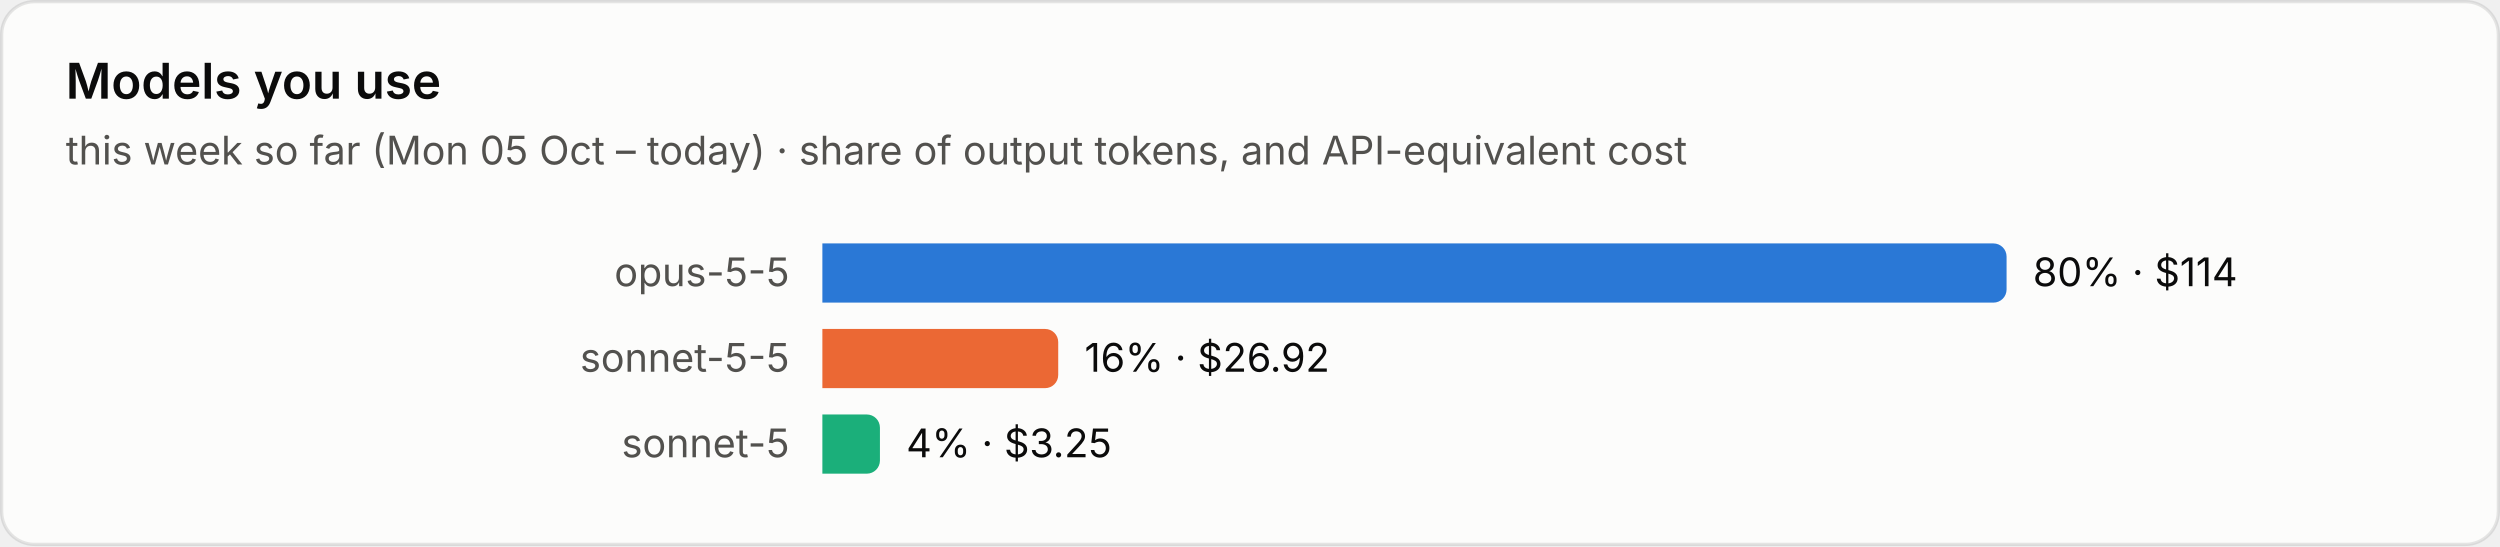
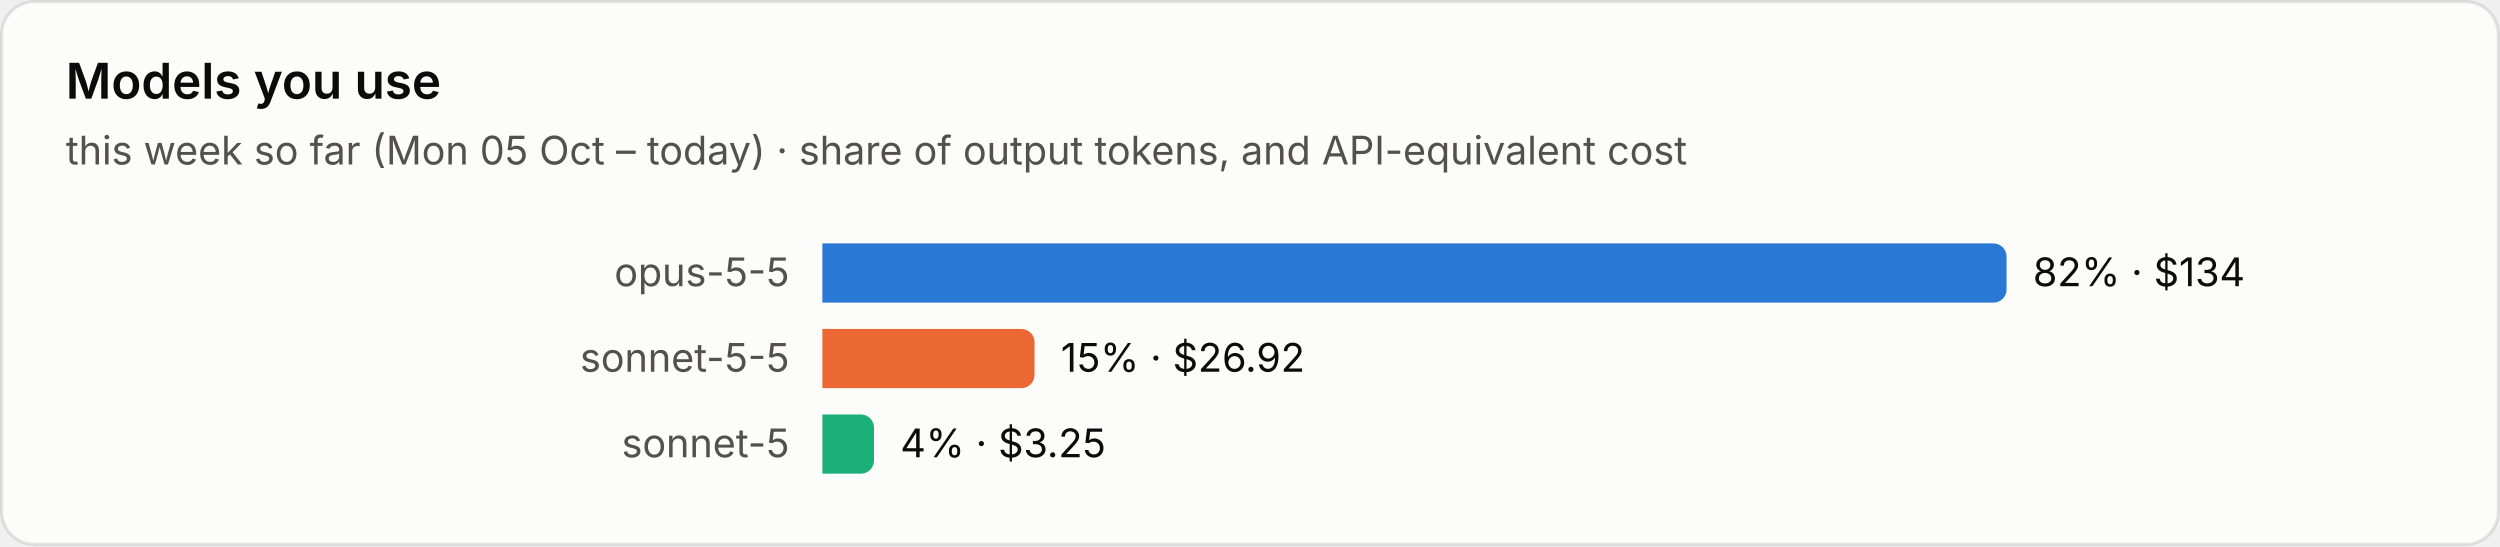
<svg xmlns="http://www.w3.org/2000/svg" viewBox="0 0 760 166" width="760" height="166" role="img" aria-label="Models you use">
  <style>text{font-family:system-ui,-apple-system,"Segoe UI",sans-serif;font-variant-numeric:tabular-nums}.bg{fill:#fcfcfb;stroke:rgba(11,11,11,.10)}.tp{fill:#0b0b0b}.ts{fill:#52514e}.tm{fill:#898781}.grid{stroke:#e1e0d9;stroke-width:1}.base{stroke:#c3c2b7;stroke-width:1}.so{fill:#b5b3ad}.lo{stroke:#b5b3ad}.qe{fill:#f0efec}.ring{stroke:#fcfcfb}.area{fill-opacity:.1}.s0{fill:#2a78d6}.l0{stroke:#2a78d6}.s1{fill:#eb6834}.l1{stroke:#eb6834}.s2{fill:#1baf7a}.l2{stroke:#1baf7a}.s3{fill:#eda100}.l3{stroke:#eda100}.s4{fill:#e87ba4}.l4{stroke:#e87ba4}.s5{fill:#008300}.l5{stroke:#008300}.s6{fill:#4a3aa7}.l6{stroke:#4a3aa7}.s7{fill:#e34948}.l7{stroke:#e34948}.q0{fill:#cde2fb}.q1{fill:#9ec5f4}.q2{fill:#6da7ec}.q3{fill:#3987e5}.q4{fill:#256abf}.q5{fill:#184f95}.q6{fill:#0d366b}.r0{fill:#f8d4d4}.r1{fill:#ec8f8f}.r2{fill:#c42f2f}.a0{fill:#fbe3e3}.a1{fill:#f5b8b8}.a2{fill:#ec8f8f}.a3{fill:#d65252}.a4{fill:#a82525}.tq0{fill:#0b0b0b}.tq1{fill:#0b0b0b}.tq2{fill:#0b0b0b}.tq3{fill:#ffffff}.tq4{fill:#ffffff}.tq5{fill:#ffffff}.tq6{fill:#ffffff}.tr0{fill:#0b0b0b}.tr1{fill:#0b0b0b}.tr2{fill:#ffffff}.ta0{fill:#0b0b0b}.ta1{fill:#0b0b0b}.ta2{fill:#0b0b0b}.ta3{fill:#ffffff}.ta4{fill:#ffffff}.tw{fill:#ffffff}@media (prefers-color-scheme:dark){.bg{fill:#1a1a19;stroke:rgba(255,255,255,.10)}.tp{fill:#fff}.ts{fill:#c3c2b7}.tm{fill:#898781}.grid{stroke:#2c2c2a}.base{stroke:#383835}.so{fill:#5c5b57}.lo{stroke:#5c5b57}.qe{fill:#262624}.ring{stroke:#1a1a19}.s0{fill:#3987e5}.l0{stroke:#3987e5}.s1{fill:#d95926}.l1{stroke:#d95926}.s2{fill:#199e70}.l2{stroke:#199e70}.s3{fill:#c98500}.l3{stroke:#c98500}.s4{fill:#d55181}.l4{stroke:#d55181}.s5{fill:#008300}.l5{stroke:#008300}.s6{fill:#9085e9}.l6{stroke:#9085e9}.s7{fill:#e66767}.l7{stroke:#e66767}.q0{fill:#16263a}.q1{fill:#123a66}.q2{fill:#184f95}.q3{fill:#256abf}.q4{fill:#3987e5}.q5{fill:#6da7ec}.q6{fill:#b7d3f6}.r0{fill:#4a2023}.r1{fill:#8c2c2f}.r2{fill:#e25555}.a0{fill:#3a1a1c}.a1{fill:#5e2427}.a2{fill:#8c2c2f}.a3{fill:#c43c3f}.a4{fill:#f07070}.tq0{fill:#ffffff}.tq1{fill:#ffffff}.tq2{fill:#ffffff}.tq3{fill:#ffffff}.tq4{fill:#ffffff}.tq5{fill:#0b0b0b}.tq6{fill:#0b0b0b}.tr0{fill:#ffffff}.tr1{fill:#ffffff}.tr2{fill:#ffffff}.ta0{fill:#ffffff}.ta1{fill:#ffffff}.ta2{fill:#ffffff}.ta3{fill:#ffffff}.ta4{fill:#0b0b0b}.tw{fill:#ffffff}}</style>
  <rect class="bg" x=".5" y=".5" width="759" height="165" rx="10" />
  <text class="tp" x="20" y="30" font-size="15" font-weight="600">Models you use</text>
  <text class="ts" x="20" y="50" font-size="12">this week so far (Mon 05 Oct – today) · share of output tokens, and API-equivalent cost</text>
  <text class="ts" x="240" y="87.0" font-size="12" text-anchor="end">opus-5-5</text>
  <path class="s0" d="M250 74h356.0a4 4 0 0 1 4 4v10a4 4 0 0 1-4 4h-356.0z" />
-   <text class="tp" x="618.0" y="87.0" font-size="12">80% · $114</text>
+   <text class="tp" x="618.0" y="87.0" font-size="12">82% · $134</text>
  <text class="ts" x="240" y="113.0" font-size="12" text-anchor="end">sonnet-5-5</text>
-   <path class="s1" d="M250 100h67.7a4 4 0 0 1 4 4v10a4 4 0 0 1-4 4h-67.7z" />
-   <text class="tp" x="329.7" y="113.0" font-size="12">16% · $26.92</text>
+   <path class="s1" d="M250 100h60.5a4 4 0 0 1 4 4v10a4 4 0 0 1-4 4h-60.5z" />
+   <text class="tp" x="322.5" y="113.0" font-size="12">15% · $26.92</text>
  <text class="ts" x="240" y="139.0" font-size="12" text-anchor="end">sonnet-5</text>
-   <path class="s2" d="M250 126h13.5a4 4 0 0 1 4 4v10a4 4 0 0 1-4 4h-13.5z" />
-   <text class="tp" x="275.5" y="139.0" font-size="12">4% · $3.25</text>
+   <path class="s2" d="M250 126h11.7a4 4 0 0 1 4 4v10a4 4 0 0 1-4 4h-11.7z" />
+   <text class="tp" x="273.7" y="139.0" font-size="12">4% · $3.25</text>
</svg>
